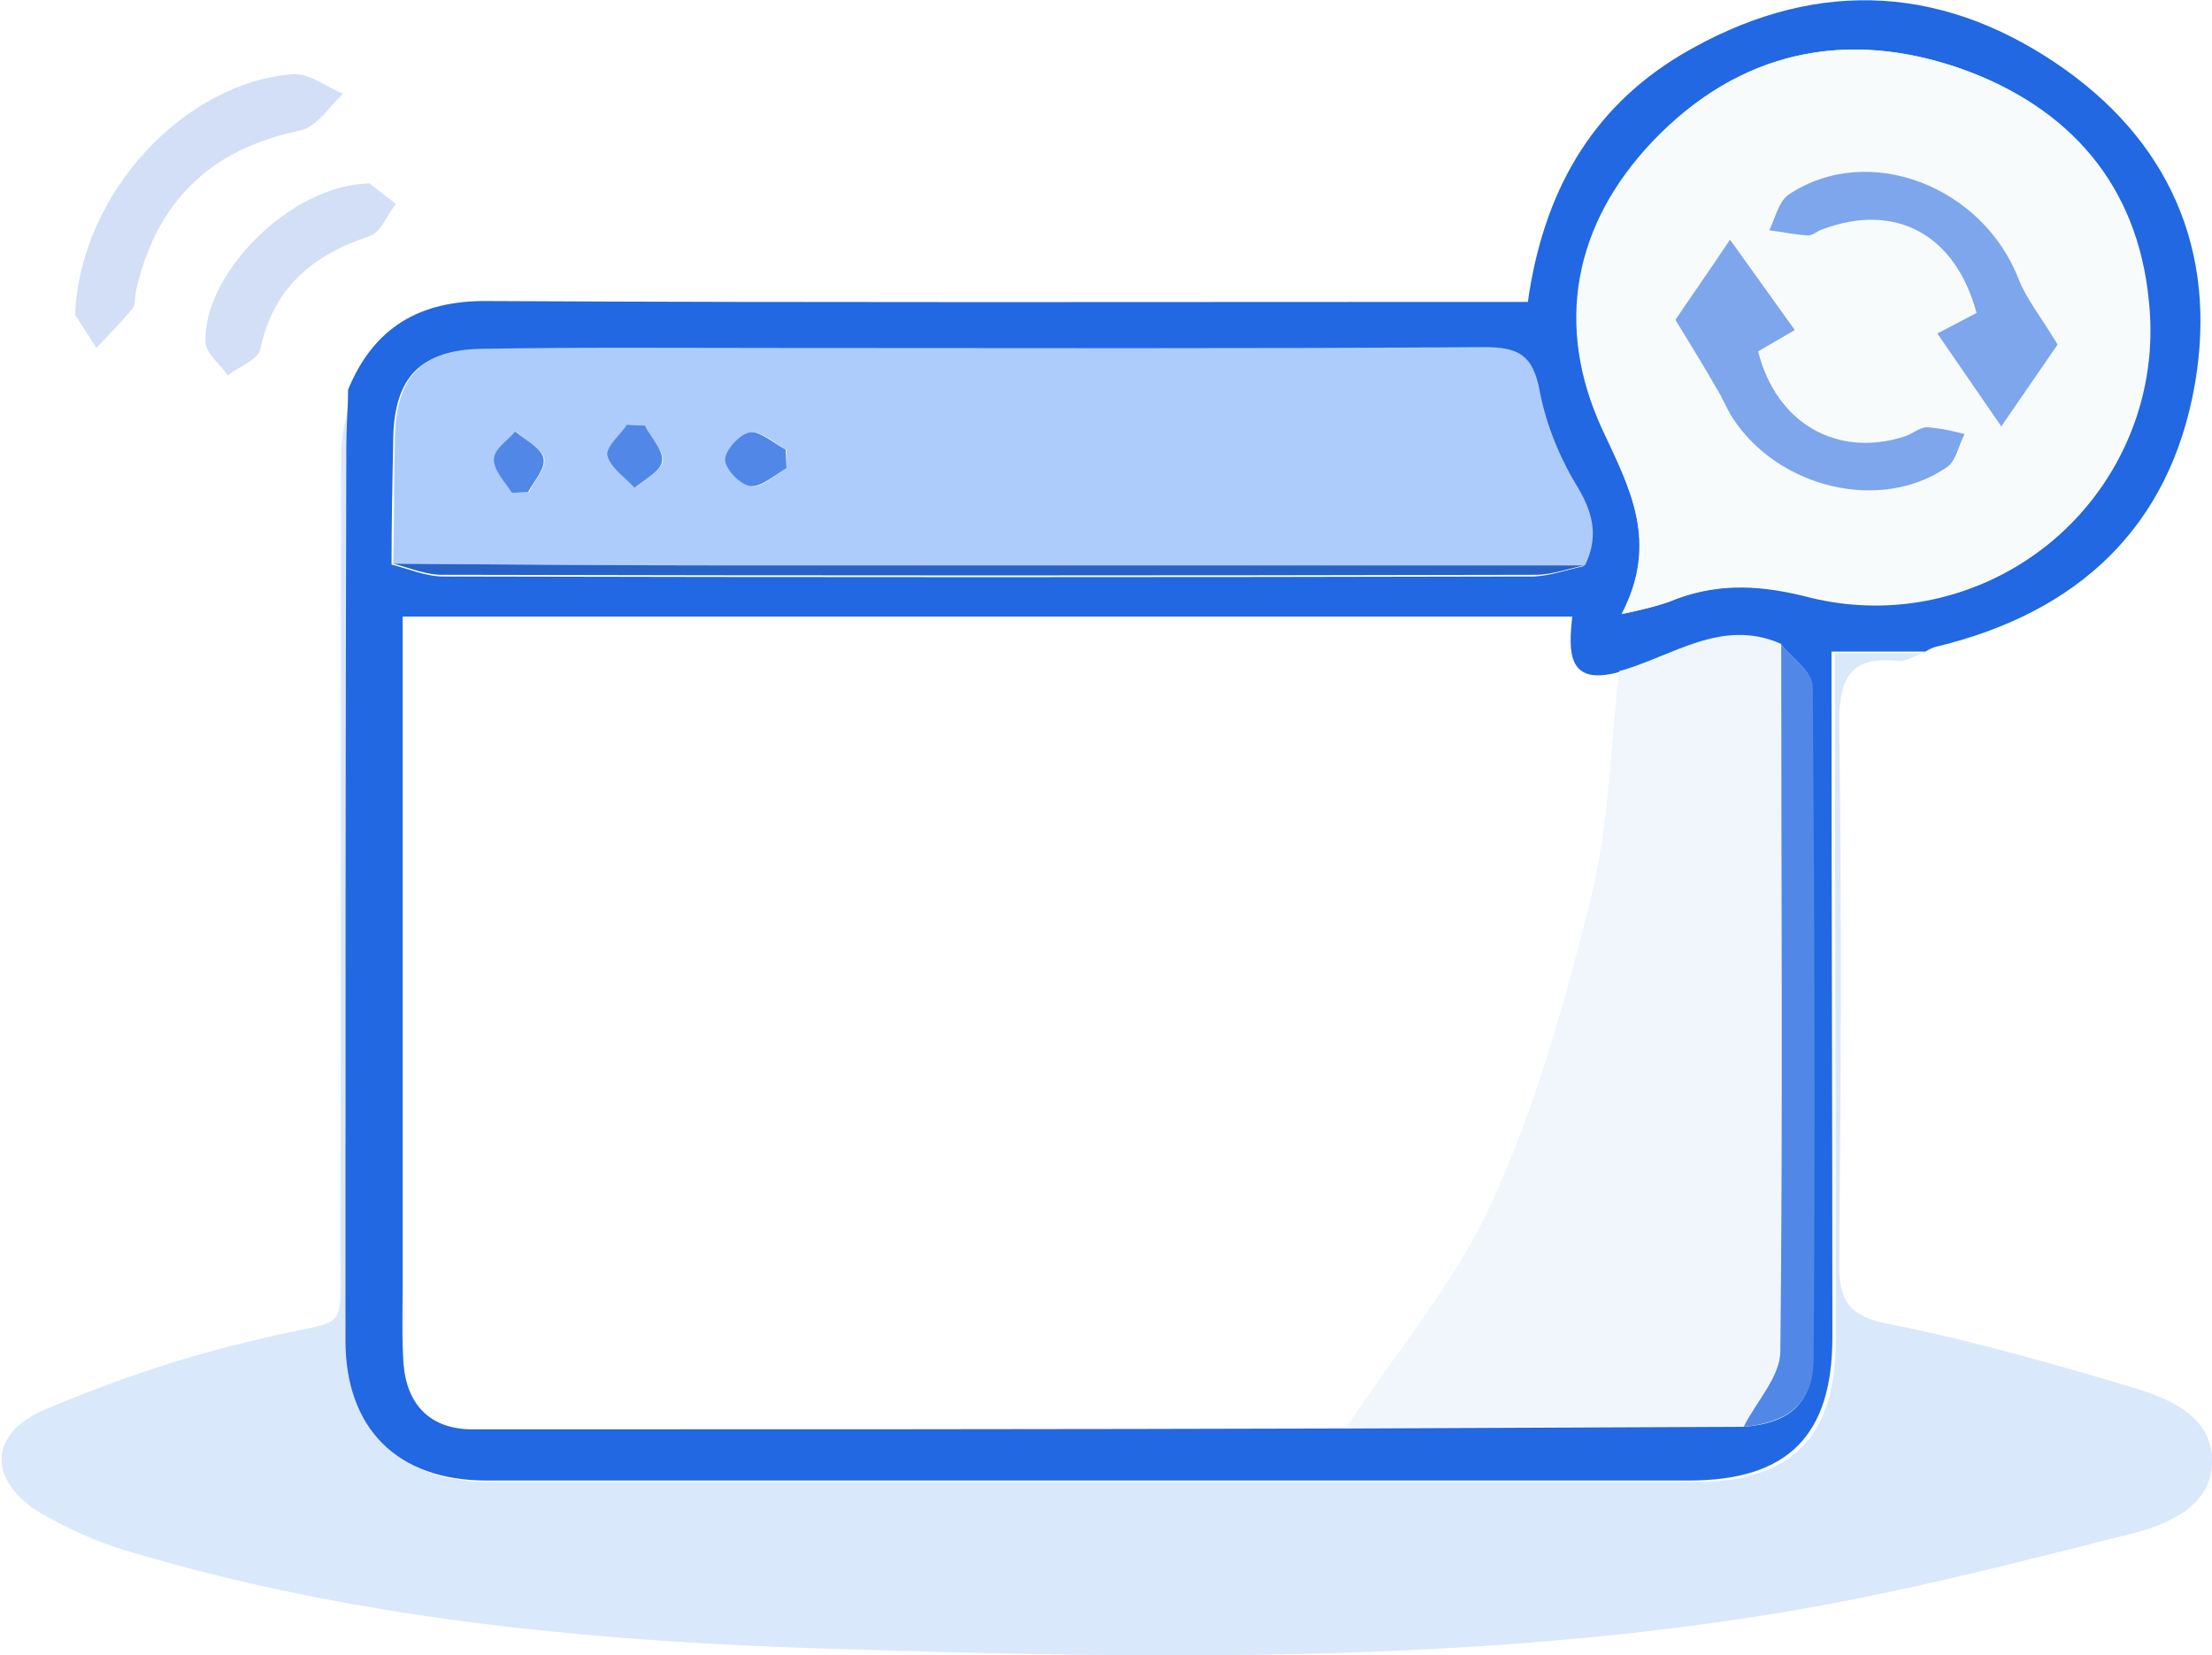
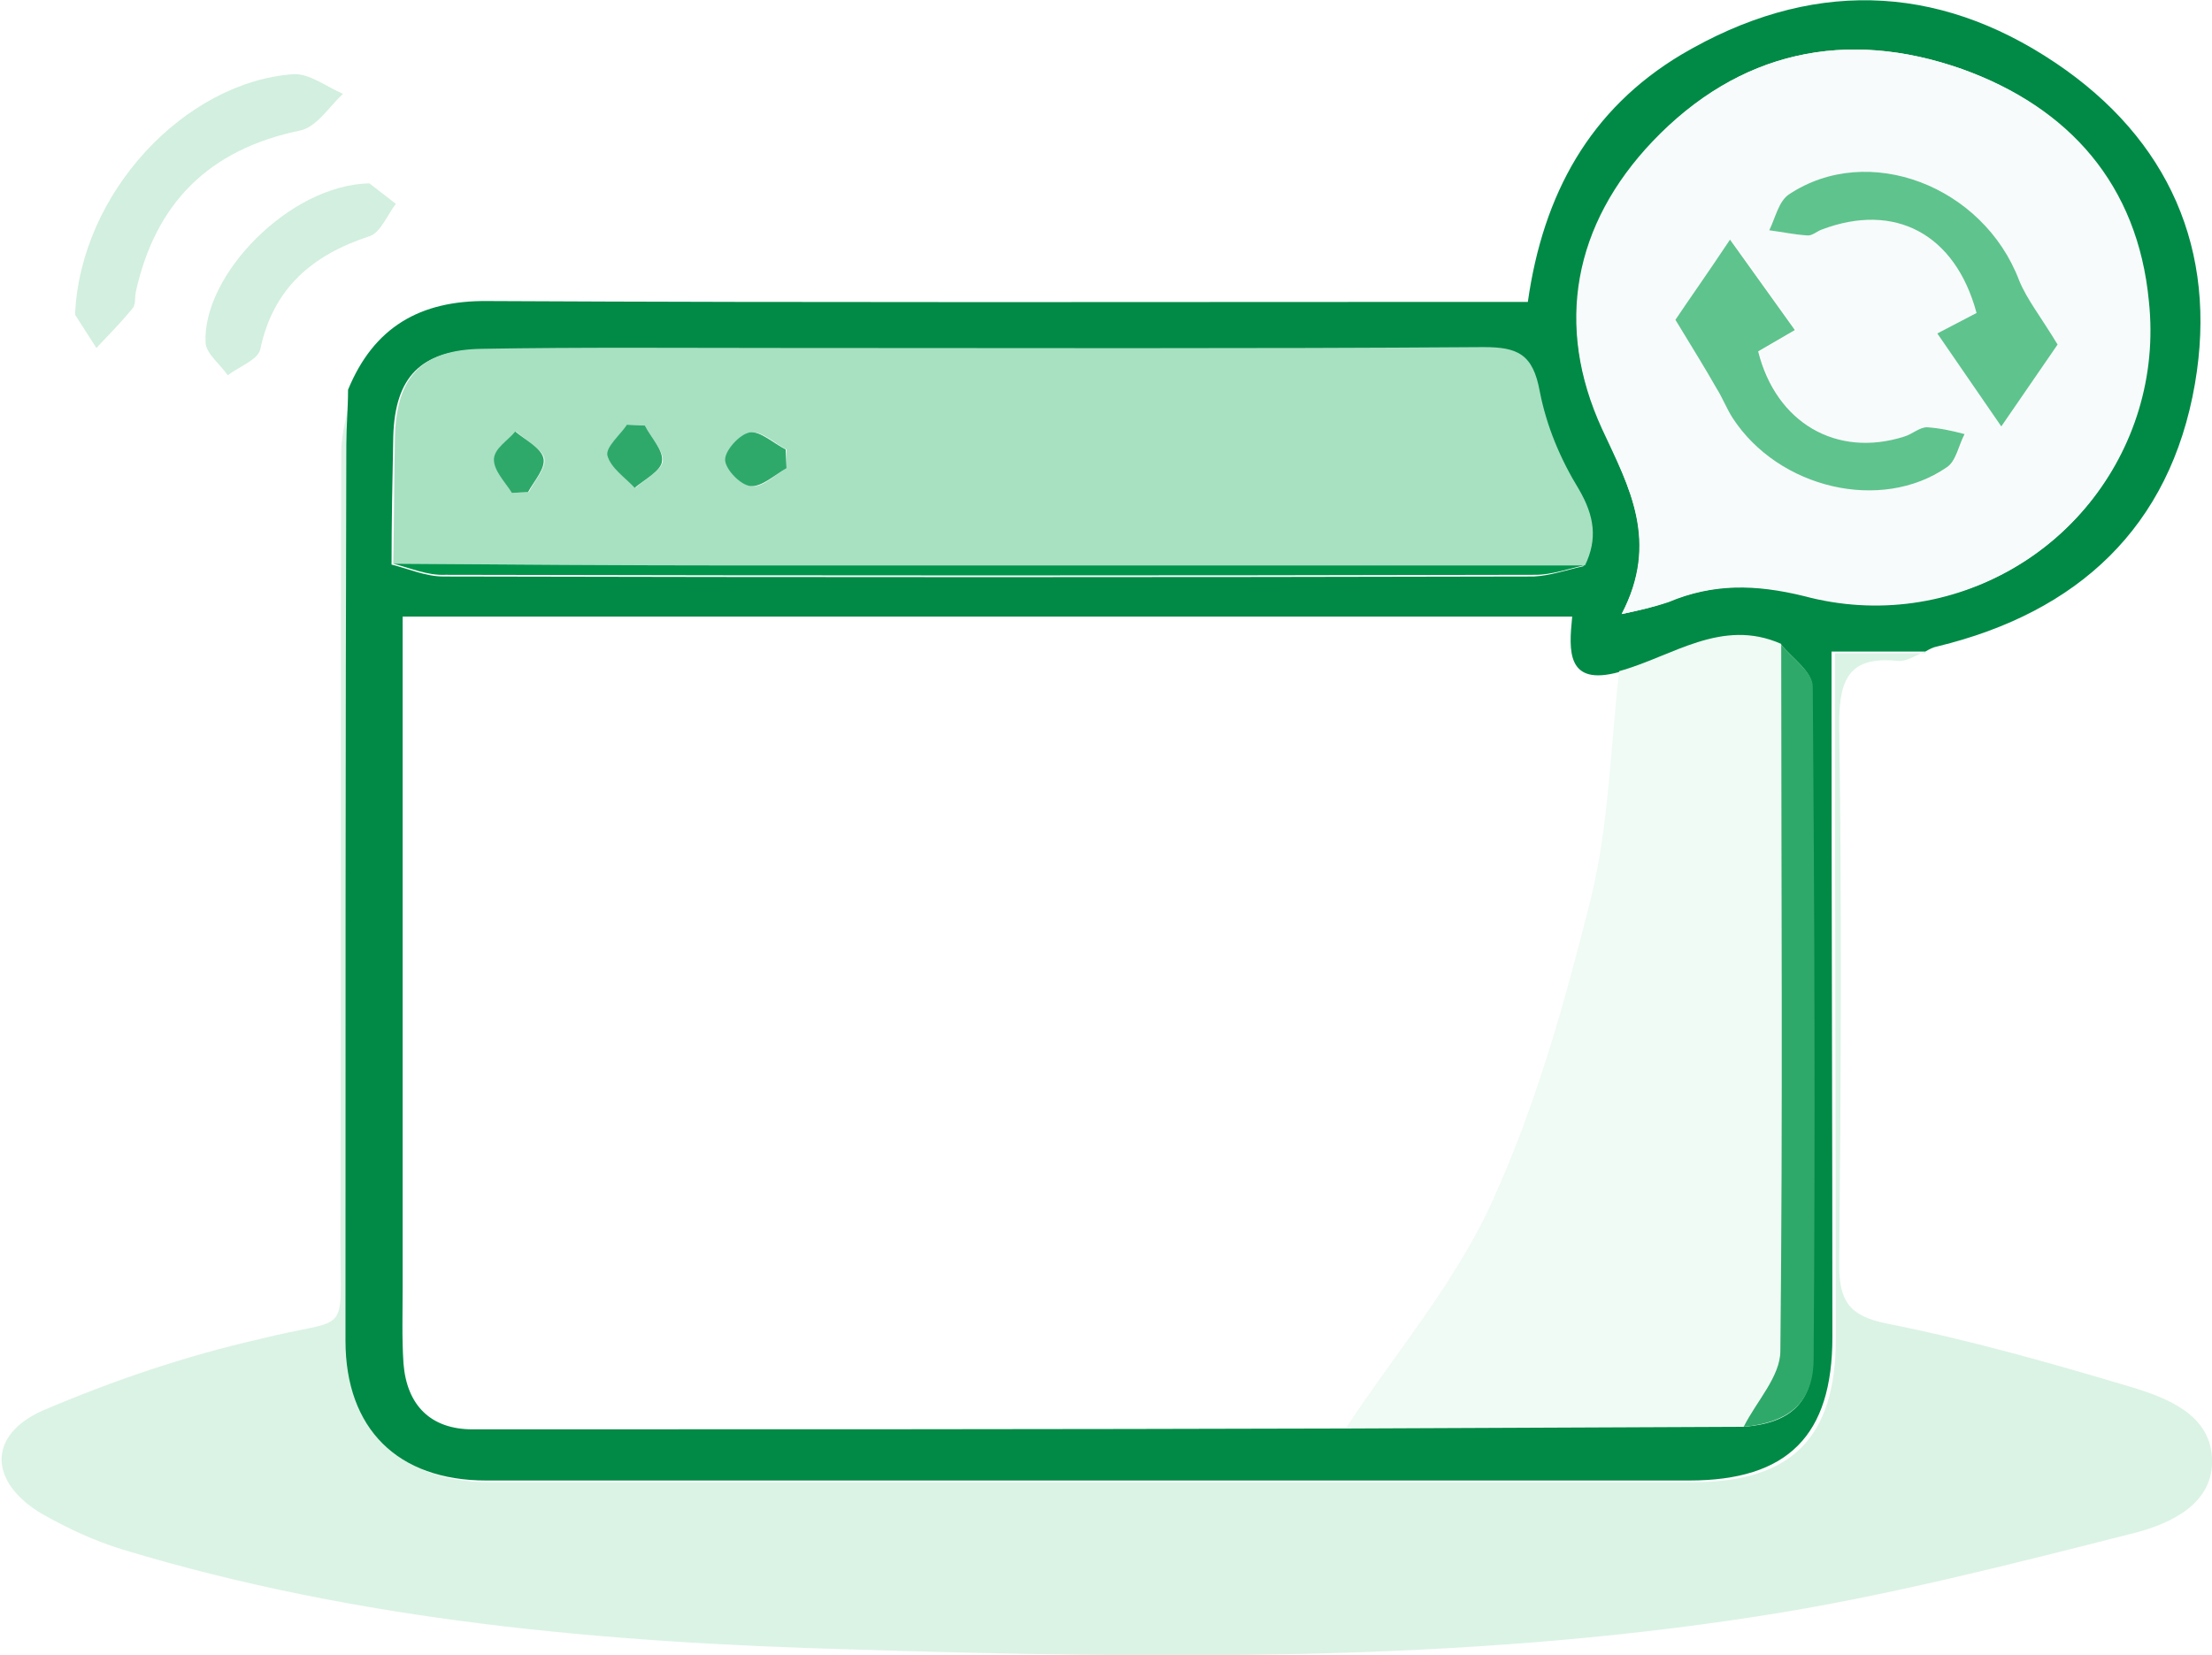
<svg xmlns="http://www.w3.org/2000/svg" version="1.1" id="Layer_1" x="0px" y="0px" viewBox="0 0 259.3 194" style="enable-background:new 0 0 259.3 194;" xml:space="preserve">
  <style type="text/css">
- 	.st0{fill:#DAE8FB;}
- 	.st1{fill:#2168E2;}
- 	.st2{fill:#D2DFF7;}
- 	.st3{fill:#ADCCFC;}
+ 	.st0{fill:#DBF3E5;}
+ 	.st1{fill:#008A46;}
+ 	.st2{fill:#D2EFDF;}
+ 	.st3{fill:#A8E0C2;}
	.st4{fill:#F8FBFB;}
- 	.st5{fill:#F0F6FB;}
- 	.st6{fill:#5188E7;}
- 	.st7{fill:#2662C8;}
- 	.st8{fill:#7DA6EC;}
+ 	.st5{fill:#F0FBF5;}
+ 	.st6{fill:#2FA96A;}
+ 	.st7{fill:#00944B;}
+ 	.st8{fill:#5FC38E;}
</style>
  <path class="st0" d="M225.7,76.4c-1.1,0.4-2.2,1.2-3.2,1.1c-5.7-0.6-6.9,2.1-6.9,7.3c0.3,21.2,0.2,42.3,0,63.5c0,4.2,1.1,6,5.6,6.9  c9.6,1.9,19.1,4.6,28.5,7.4c4.3,1.3,9.3,3.2,9.6,8.3c0.3,5.4-4.8,7.7-8.9,8.8c-14.6,3.7-29.3,7.5-44.2,9.8c-35.3,5.5-71,5-106.6,3.9  c-28.7-0.8-57.5-3.3-85.2-11.7c-3.3-1-6.5-2.5-9.5-4.2c-6.2-3.7-6.4-9.2,0.1-12.1c8.2-3.5,16.7-6.4,25.5-8.4  c10.7-2.7,9.4,0.1,9.4-11.5c0.1-30.8,0-61.6,0.1-92.4c0-2.4,0.8-4.8,1.2-7.2c-0.1,2.2-0.2,4.3-0.2,6.5c-0.1,35-0.1,70-0.1,105  c0,10.3,6.1,16.4,16.5,16.4c47,0,94,0,141,0c11.6,0,16.8-5.2,16.8-16.8c0-24.8-0.1-49.6-0.1-74.5v-5.9H225.7z" />
  <path class="st1" d="M225.7,76.4h-11v5.9c0,24.8,0.1,49.7,0.1,74.5c0,11.5-5.2,16.8-16.8,16.8c-47,0-94,0-141,0  c-10.4,0-16.5-6.1-16.5-16.4c0-35,0-70,0.1-105c0-2.2,0.2-4.3,0.2-6.5c3-7.3,8.4-10.5,16.4-10.4c38.6,0.2,77.3,0.1,115.9,0.1h6  c1.8-12.7,7.3-22.6,18-29C212-2.4,226.9-2.1,241,7.4c13.2,8.9,19,21.9,16.3,37.6c-2.9,16.8-13.7,26.8-30.2,30.8  C226.6,75.9,226.2,76.1,225.7,76.4z M208.8,75.6c-7-3.1-12.8,1.5-19,3.2s-5.9-2.5-5.5-6.5H47.2v78.6c0,3-0.1,6,0.1,9  c0.4,4.9,3.2,7.7,8.1,7.7c34.1,0,68.3,0,102.4-0.1l46.6-0.2c5.4-0.4,8.1-2.8,8.1-8c0.1-26.3,0.1-52.6-0.1-78.8  C212.5,78.8,210.1,77.2,208.8,75.6z M185.6,66.4c1.5-3.1,1.1-5.8-0.7-8.9c-2.2-3.5-3.7-7.4-4.6-11.5c-0.7-4.3-2.6-5.2-6.6-5.2  c-27.5,0.2-54.9,0.1-82.4,0.1c-11.7,0-23.3-0.1-35,0.1c-7,0.1-10,3.2-10.2,10.2c-0.1,5-0.2,10-0.2,15c2,0.5,4,1.4,6.1,1.4  c42.6,0.1,85.2,0.1,127.8,0C181.8,67.5,183.7,66.8,185.6,66.4z M190.1,72c1.9-0.4,3.7-0.8,5.5-1.4c5.2-2.2,10.2-2.1,15.9-0.7  c17.2,4.6,34.8-5.6,39.4-22.8c1-3.8,1.3-7.8,0.9-11.7c-1.3-13.6-9.3-22.8-21.8-27.3c-13.6-4.8-26.2-2.1-36.2,8.5  c-9.2,9.7-11.6,21.6-5.9,33.7C191,57.2,194.5,63.5,190.1,72z" />
  <path class="st2" d="M8.8,36.9C9.4,22.6,21.7,9.6,34.4,8.7c1.9-0.1,3.9,1.5,5.8,2.3c-1.6,1.5-3.1,3.9-5,4.3  c-10.7,2.2-17,8.5-19.3,19c-0.1,0.7,0,1.5-0.4,1.9c-1.3,1.6-2.8,3.1-4.2,4.6L8.8,36.9z" />
  <path class="st2" d="M43.3,21.5l3.1,2.4c-1,1.3-1.8,3.4-3.1,3.8C36.6,29.9,32,33.8,30.5,41c-0.3,1.2-2.5,2-3.8,3  c-0.9-1.3-2.5-2.5-2.6-3.8C23.7,32.3,33.9,21.7,43.3,21.5z" />
  <path class="st3" d="M46.1,66.1c0.1-5,0.1-10,0.2-15c0.2-7,3.2-10.1,10.2-10.2c11.6-0.2,23.3-0.1,35-0.1c27.5,0,54.9,0.1,82.4-0.1  c4,0,5.8,0.8,6.6,5.2c0.8,4.1,2.4,7.9,4.6,11.5c1.8,3.1,2.2,5.8,0.7,8.9c-33.1,0-66.1,0-99.2,0C73,66.3,59.5,66.2,46.1,66.1z   M92.2,54.9v-2.2c-1.4-0.7-2.9-2.2-4.2-2s-2.9,2.1-2.9,3.2s1.8,3,3,3.1C89.4,57.2,90.8,55.7,92.2,54.9z M75.6,49.9l-2-0.1  c-0.8,1.2-2.6,2.6-2.3,3.6c0.3,1.4,2,2.5,3.2,3.8c1.1-1,3-2,3.2-3.1C77.8,52.8,76.3,51.3,75.6,49.9L75.6,49.9z M60,57.8l2-0.1  c0.7-1.4,2.1-2.9,1.8-4s-2.2-2.1-3.3-3.1c-0.9,1.1-2.5,2.2-2.5,3.3S59.2,56.5,60,57.8z" />
  <path class="st4" d="M190.1,72c4.5-8.5,0.9-14.8-2.3-21.7c-5.6-12.2-3.3-24,5.9-33.7C203.8,6,216.4,3.3,230,8.1  c12.6,4.5,20.6,13.6,21.9,27.2c1.9,17.7-10.9,33.6-28.6,35.4c-3.9,0.4-7.9,0.1-11.7-0.9c-5.6-1.4-10.7-1.4-15.9,0.7  C193.8,71.2,192,71.6,190.1,72z M231.7,36.8l-4.6,2.3c2.4,3.5,4.6,6.7,7.5,10.9l6.6-9.6c-2-3.3-3.7-5.2-4.5-7.5  c-4.2-11-17.7-16.2-27-10.1c-1.2,0.8-1.5,2.8-2.3,4.2c1.5,0.2,2.9,0.5,4.4,0.6c0.6,0,1.2-0.5,1.8-0.7  C222.1,23.7,229.2,27.5,231.7,36.8L231.7,36.8z M196.4,37.5c2.1,3.3,3.6,5.7,5,8c0.7,1.1,1.1,2.4,1.9,3.5c5.3,8.2,17.4,11,25.1,5.8  c1.1-0.8,1.4-2.6,2.1-3.9c-1.4-0.4-2.9-0.7-4.4-0.8c-0.9,0-1.8,0.8-2.7,1.1c-7.9,2.5-15-1.5-17.1-10l4.3-2.5l-7.6-10.6  C199.9,32.3,197.8,35.5,196.4,37.5L196.4,37.5z" />
  <path class="st5" d="M157.8,167.4c5.8-8.8,12.9-17.1,17.2-26.7c5.1-11.2,8.5-23.4,11.5-35.4c2.1-8.6,2.3-17.7,3.3-26.6  c6.2-1.7,12-6.3,19-3.2c0,27.6,0.2,55.2-0.1,82.8c0,3-2.8,5.9-4.3,8.9L157.8,167.4z" />
  <path class="st6" d="M204.4,167.3c1.5-3,4.3-5.9,4.3-8.9c0.3-27.6,0.1-55.2,0.1-82.8c1.3,1.6,3.7,3.2,3.7,4.9  c0.2,26.3,0.3,52.6,0.1,78.8C212.6,164.4,209.8,166.8,204.4,167.3z" />
  <path class="st7" d="M46.1,66.1c13.5,0.1,26.9,0.2,40.4,0.2c33.1,0,66.1,0,99.2,0c-1.9,0.4-3.8,1.1-5.7,1.1  c-42.6,0.1-85.2,0.1-127.8,0C50.1,67.5,48.1,66.6,46.1,66.1z" />
  <path class="st6" d="M92.2,54.9c-1.4,0.8-2.9,2.2-4.2,2.1c-1.2-0.1-3-2-3-3.1s1.7-3,2.9-3.2s2.8,1.3,4.2,2L92.2,54.9z" />
  <path class="st6" d="M75.6,49.9c0.7,1.4,2.2,2.9,2,4.2c-0.1,1.1-2,2.1-3.2,3.1c-1.1-1.2-2.8-2.3-3.2-3.8c-0.2-1,1.5-2.4,2.3-3.6  L75.6,49.9z" />
  <path class="st6" d="M60,57.8c-0.8-1.3-2.1-2.6-2.1-3.9s1.6-2.2,2.5-3.3c1.2,1,3,1.9,3.3,3.1s-1.1,2.7-1.8,4L60,57.8z" />
  <path class="st8" d="M231.7,36.7c-2.5-9.3-9.6-13-18.1-9.8c-0.6,0.2-1.2,0.8-1.8,0.7c-1.5-0.1-2.9-0.4-4.4-0.6  c0.7-1.4,1.1-3.4,2.3-4.2c9.3-6.2,22.8-1,27,10.1c0.9,2.2,2.5,4.2,4.5,7.5l-6.6,9.6c-2.9-4.2-5.1-7.4-7.5-10.9L231.7,36.7z" />
  <path class="st8" d="M196.4,37.5c1.4-2.1,3.6-5.2,6.4-9.4l7.6,10.6l-4.3,2.5c2.1,8.4,9.2,12.5,17.1,10c1-0.3,1.8-1.1,2.7-1.1  c1.5,0.1,2.9,0.4,4.4,0.8c-0.7,1.3-1,3.2-2.1,3.9c-7.7,5.3-19.7,2.5-25.1-5.8c-0.7-1.1-1.2-2.4-1.9-3.5  C199.9,43.2,198.4,40.8,196.4,37.5z" />
</svg>
